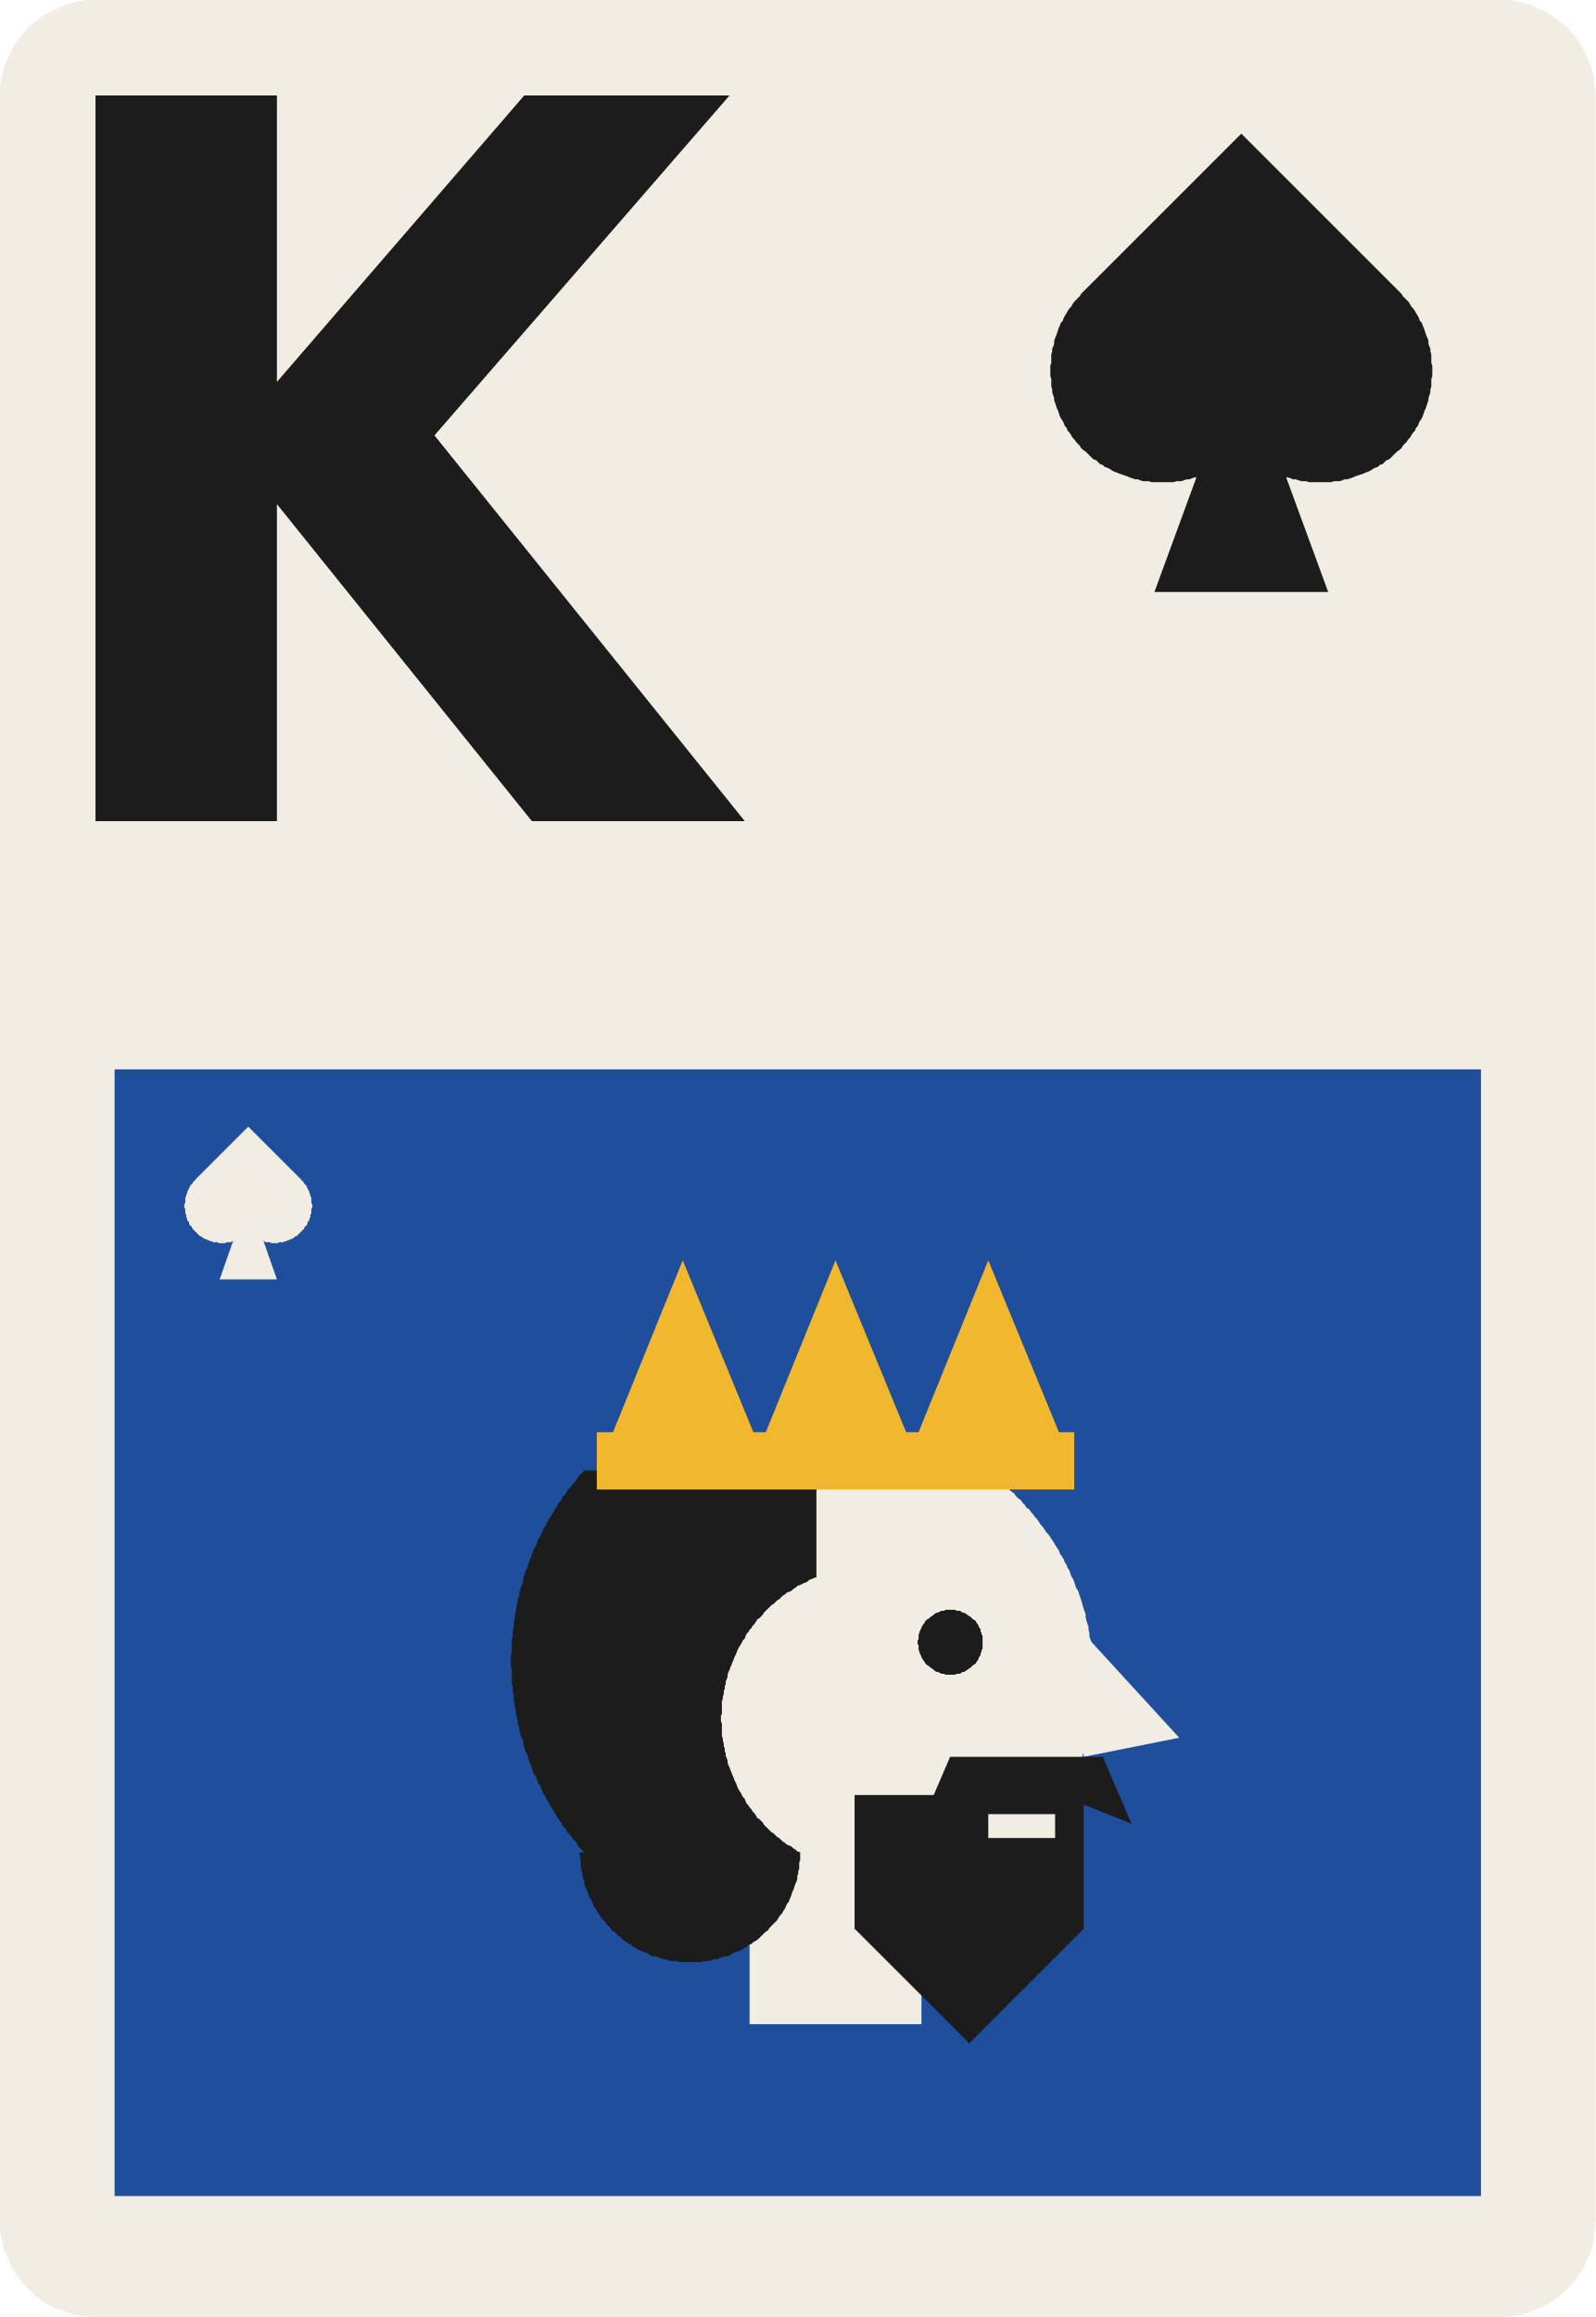
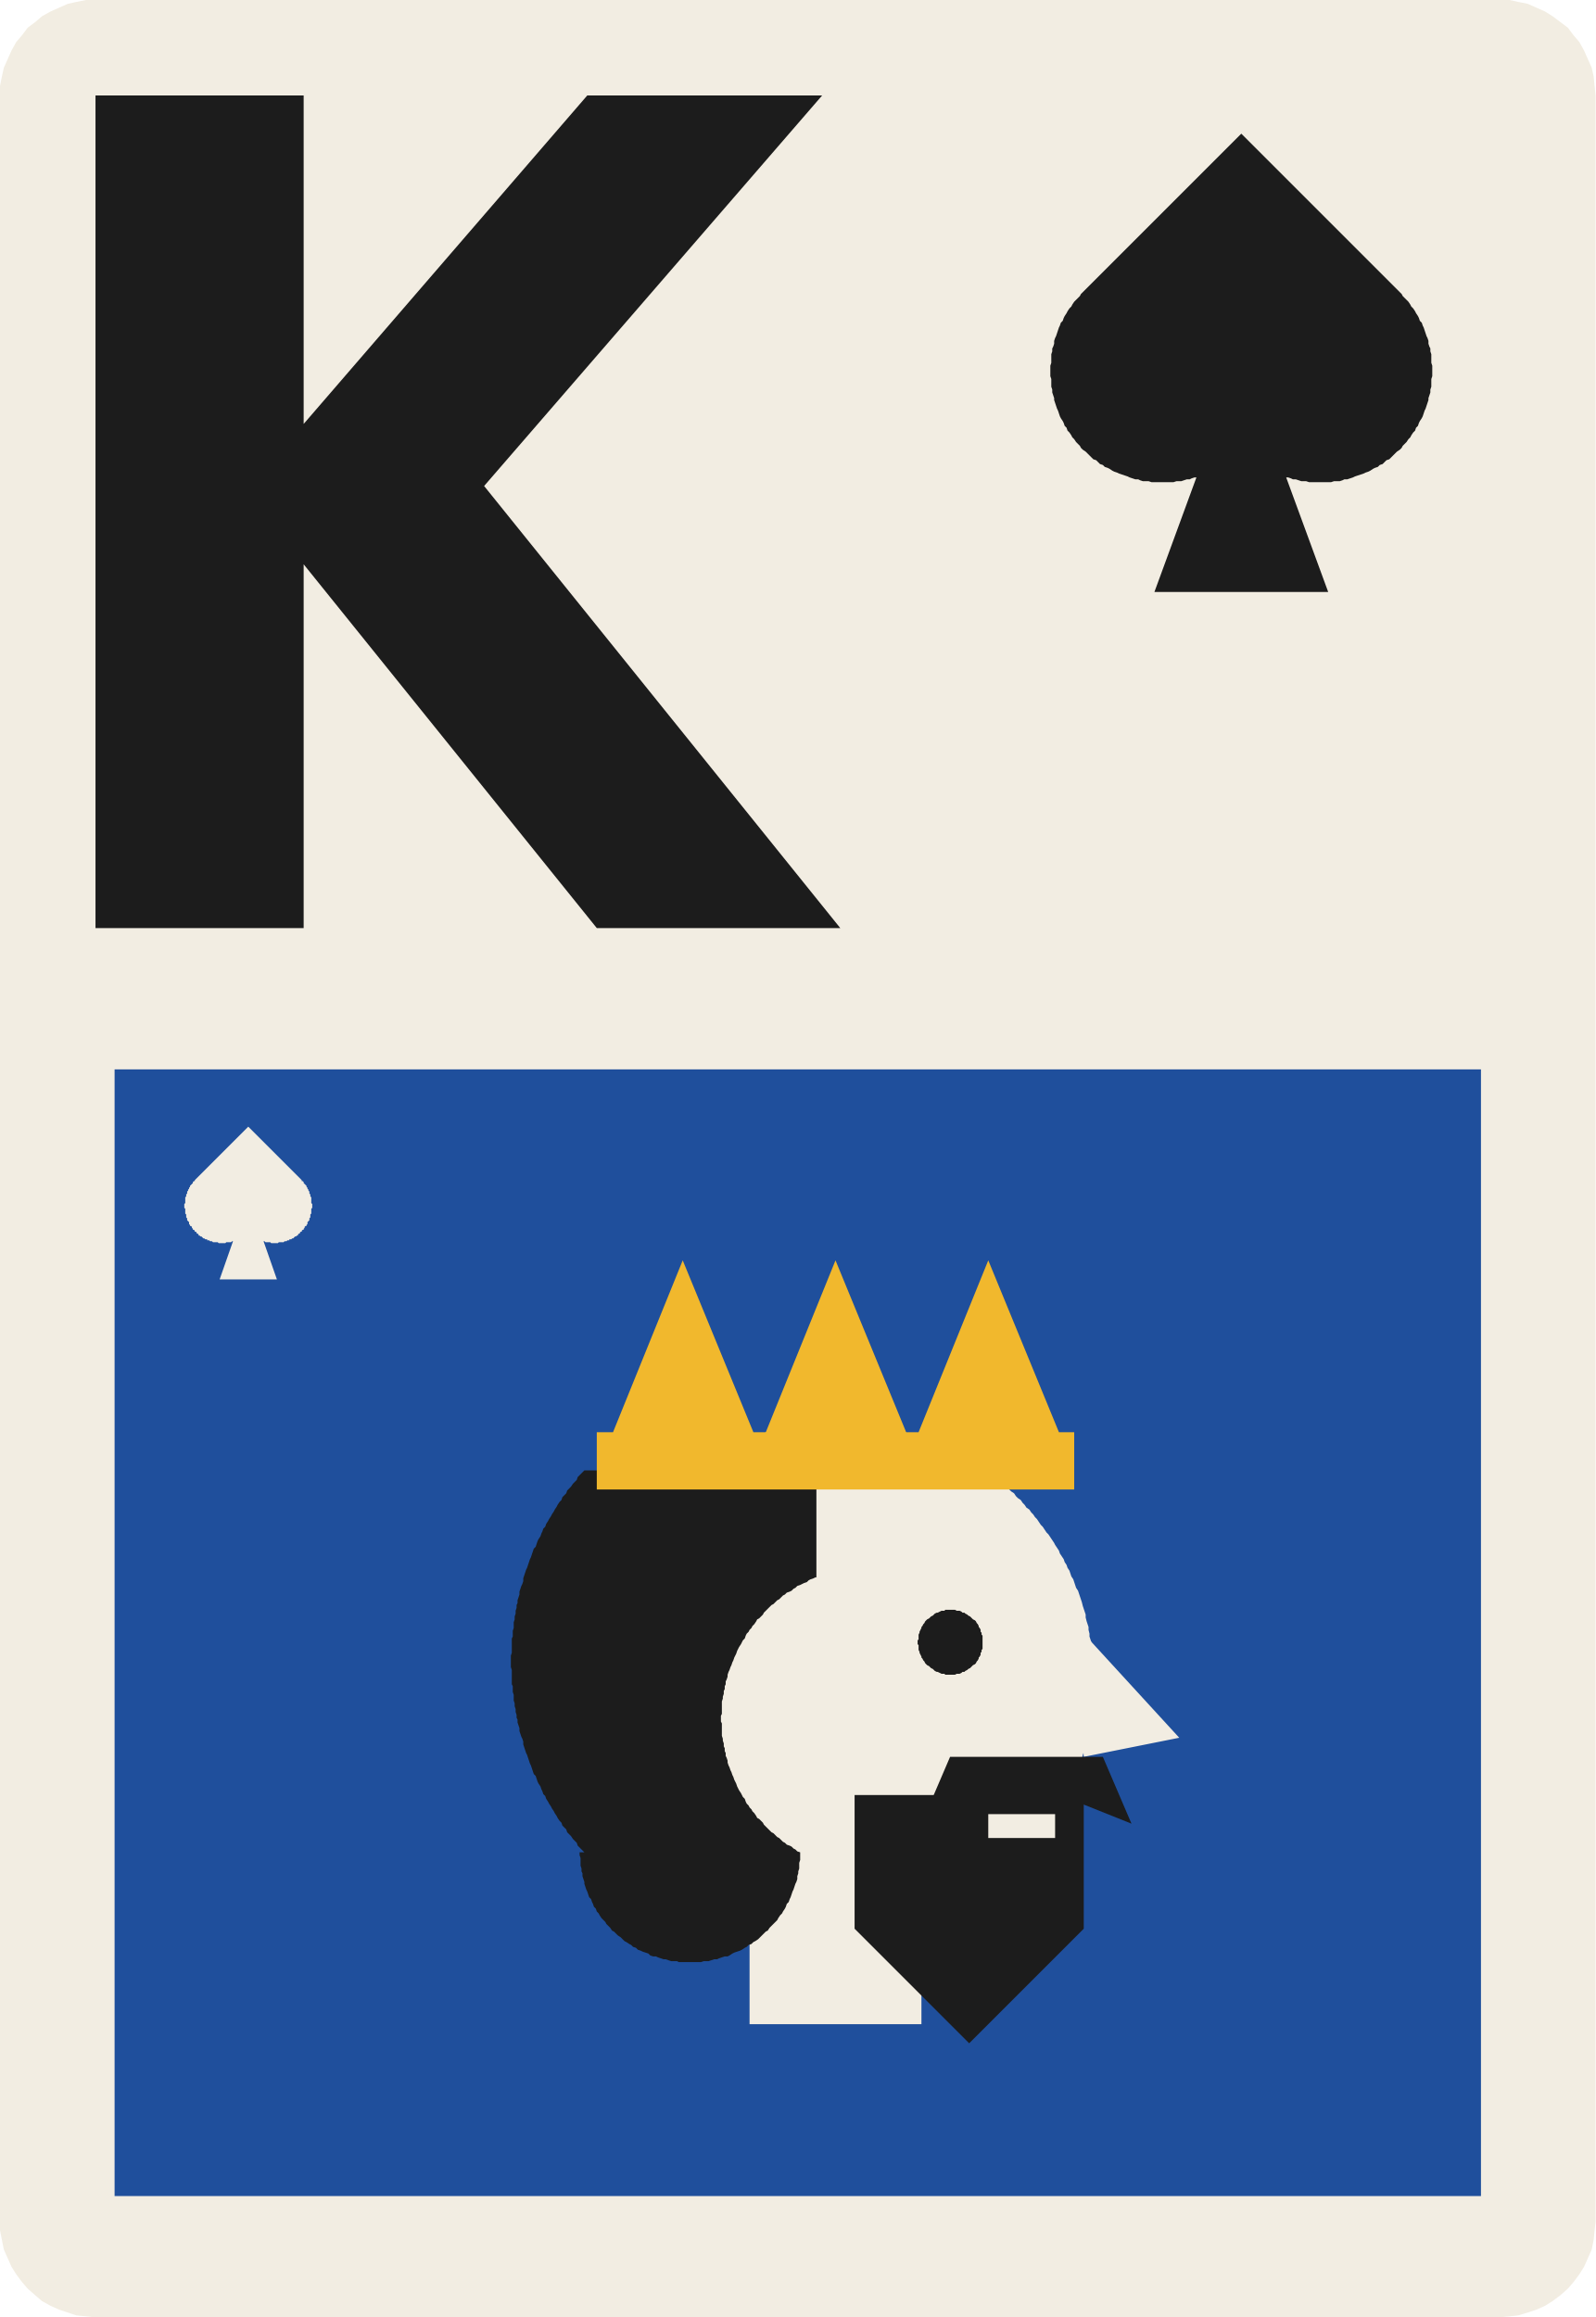
<svg xmlns="http://www.w3.org/2000/svg" width="16pt" height="23.237pt" viewBox="0 0 167.087 242.667">
  <path fill="#f2ede2" fill-rule="evenodd" d="M167.1 10.0 167.0 9.0 166.9 8.0 166.7 7.1 166.3 6.2 165.9 5.3 165.4 4.4 164.8 3.7 164.2 2.9 163.4 2.3 162.6 1.7 161.8 1.2 160.9 0.8 160.0 0.4 159.0 0.2 158.1 0.0 157.1 0.0 10.0 0.0 9.0 0.0 8.0 0.2 7.1 0.4 6.2 0.8 5.3 1.2 4.4 1.7 3.7 2.3 2.9 2.9 2.3 3.7 1.7 4.4 1.2 5.3 0.8 6.2 0.4 7.1 0.2 8.0 0.0 9.0 0.0 10.0 0.0 232.7 0.0 233.6 0.2 234.6 0.4 235.6 0.8 236.5 1.2 237.4 1.7 238.2 2.3 239.0 2.9 239.7 3.7 240.4 4.4 241.0 5.3 241.5 6.2 241.9 7.1 242.2 8.0 242.5 9.0 242.6 10.0 242.7 157.1 242.7 158.1 242.6 159.0 242.5 160.0 242.2 160.9 241.9 161.8 241.5 162.6 241.0 163.4 240.4 164.2 239.7 164.8 239.0 165.4 238.2 165.9 237.4 166.3 236.5 166.7 235.6 166.9 234.6 167.0 233.6 167.1 232.7Z" />
  <path fill="#1f4f9c" fill-rule="evenodd" d="M155.1 112.0 155.1 230.0 12.0 230.0 12.0 112.0Z" />
  <path fill="#f2ede2" fill-rule="evenodd" d="M96.5 194.0 96.5 212.0 78.5 212.0 78.5 194.0Z" />
  <path fill="#f2ede2" fill-rule="evenodd" d="M114.5 176.0 114.5 175.7 114.5 175.3 114.5 175.0 114.5 174.7 114.5 174.3 114.5 174.0 114.4 173.7 114.4 173.4 114.4 173.0 114.3 172.7 114.3 172.4 114.3 172.0 114.2 171.7 114.1 171.4 114.1 171.1 114.0 170.7 114.0 170.4 113.9 170.1 113.8 169.8 113.7 169.4 113.7 169.1 113.6 168.8 113.5 168.5 113.4 168.2 113.3 167.8 113.2 167.5 113.1 167.2 113.0 166.9 112.9 166.6 112.7 166.3 112.6 166.0 112.5 165.7 112.4 165.4 112.2 165.1 112.1 164.8 112.0 164.5 111.8 164.2 111.7 163.9 111.5 163.6 111.4 163.3 111.2 163.0 111.0 162.7 110.9 162.4 110.7 162.1 110.5 161.8 110.4 161.6 110.2 161.3 110.0 161.0 109.8 160.7 109.6 160.5 109.4 160.2 109.2 159.9 109.0 159.7 108.8 159.4 108.6 159.1 108.4 158.9 108.2 158.6 108.0 158.4 107.8 158.1 107.5 157.9 107.3 157.6 107.1 157.4 106.9 157.1 106.6 156.9 106.4 156.7 106.2 156.4 105.9 156.2 105.7 156.0 105.4 155.8 105.2 155.6 104.9 155.3 104.7 155.1 104.4 154.9 104.2 154.7 103.9 154.5 103.6 154.3 103.4 154.1 103.1 153.9 102.8 153.7 102.5 153.6 102.3 153.4 102.0 153.2 101.7 153.0 101.4 152.8 101.1 152.7 100.9 152.5 100.6 152.3 100.3 152.2 100.0 152.0 99.7 151.9 99.4 151.7 99.1 151.6 98.8 151.5 98.5 151.3 98.2 151.2 97.9 151.1 97.6 150.9 97.3 150.8 97.0 150.7 96.6 150.6 96.3 150.5 96.0 150.4 95.7 150.3 95.4 150.2 95.1 150.1 94.7 150.0 94.4 149.9 94.1 149.8 93.8 149.7 93.5 149.7 93.1 149.6 92.8 149.5 92.5 149.5 92.2 149.4 91.8 149.3 91.5 149.3 91.2 149.2 90.8 149.2 90.5 149.2 90.2 149.1 89.9 149.1 89.5 149.1 89.2 149.1 88.9 149.0 88.5 149.0 88.2 149.0 87.9 149.0 87.5 149.0 87.2 149.0 86.9 149.0 86.5 149.0 86.2 149.0 85.9 149.1 85.6 149.1 85.2 149.1 84.9 149.1 84.6 149.2 84.2 149.2 83.9 149.2 83.6 149.3 83.3 149.3 82.9 149.4 82.6 149.5 82.3 149.5 82.0 149.6 81.6 149.7 81.3 149.7 81.0 149.8 80.7 149.9 80.3 150.0 80.0 150.1 79.7 150.2 79.4 150.3 79.1 150.4 78.8 150.5 78.4 150.6 78.1 150.7 77.8 150.8 77.5 150.9 77.2 151.1 76.9 151.2 76.6 151.3 76.3 151.5 76.0 151.6 75.7 151.7 75.4 151.9 75.1 152.0 74.8 152.2 74.5 152.3 74.2 152.5 73.9 152.7 73.7 152.8 73.4 153.0 73.1 153.2 72.8 153.4 72.5 153.6 72.3 153.7 72.0 153.9 71.7 154.1 71.5 154.3 71.2 154.5 70.9 154.7 70.7 154.9 70.4 155.1 70.2 155.3 69.9 155.6 69.7 155.8 69.4 156.0 69.2 156.2 68.9 156.4 68.7 156.7 68.5 156.9 68.2 157.1 68.0 157.4 67.8 157.6 67.5 157.9 67.3 158.1 67.1 158.4 66.9 158.6 66.7 158.9 66.5 159.1 66.3 159.4 66.1 159.7 65.9 159.9 65.7 160.2 65.5 160.5 65.3 160.7 65.1 161.0 64.9 161.3 64.7 161.6 64.6 161.8 64.4 162.1 64.2 162.4 64.1 162.7 63.9 163.0 63.7 163.3 63.6 163.6 63.4 163.9 63.3 164.2 63.1 164.5 63.0 164.8 62.9 165.1 62.7 165.4 62.6 165.7 62.5 166.0 62.4 166.3 62.2 166.6 62.1 166.9 62.0 167.2 61.9 167.5 61.8 167.8 61.7 168.2 61.6 168.5 61.5 168.8 61.4 169.1 61.4 169.4 61.3 169.8 61.2 170.1 61.1 170.4 61.1 170.7 61.0 171.1 60.9 171.4 60.9 171.7 60.8 172.0 60.8 172.4 60.7 172.7 60.7 173.0 60.7 173.4 60.6 173.7 60.6 174.0 60.6 174.3 60.6 174.7 60.6 175.0 60.6 175.3 60.5 175.7 60.5 176.0 60.5 176.3 60.6 176.7 60.6 177.0 60.6 177.3 60.6 177.7 60.6 178.0 60.6 178.3 60.7 178.6 60.7 179.0 60.7 179.3 60.8 179.6 60.8 180.0 60.9 180.3 60.9 180.6 61.0 180.9 61.1 181.3 61.1 181.6 61.2 181.9 61.3 182.2 61.4 182.6 61.4 182.9 61.5 183.2 61.6 183.5 61.7 183.8 61.8 184.2 61.9 184.5 62.0 184.8 62.1 185.1 62.2 185.4 62.4 185.7 62.5 186.0 62.6 186.3 62.7 186.6 62.9 186.9 63.0 187.2 63.1 187.5 63.3 187.8 63.4 188.1 63.6 188.4 63.7 188.7 63.9 189.0 64.1 189.3 64.2 189.6 64.4 189.9 64.6 190.2 64.7 190.4 64.9 190.7 65.1 191.0 65.3 191.3 65.5 191.5 65.7 191.8 65.9 192.1 66.1 192.3 66.3 192.6 66.5 192.9 66.7 193.1 66.9 193.4 67.1 193.6 67.3 193.9 67.5 194.1 67.8 194.4 68.0 194.6 68.2 194.9 68.5 195.1 68.7 195.3 68.9 195.6 69.2 195.8 69.4 196.0 69.7 196.2 69.9 196.4 70.2 196.7 70.4 196.9 70.7 197.1 70.9 197.3 71.2 197.5 71.5 197.7 71.7 197.9 72.0 198.1 72.3 198.3 72.5 198.4 72.8 198.6 73.1 198.8 73.4 199.0 73.7 199.2 73.9 199.3 74.2 199.5 74.5 199.7 74.8 199.8 75.1 200.0 75.4 200.1 75.7 200.3 76.0 200.4 76.3 200.5 76.6 200.7 76.9 200.8 77.2 200.9 77.5 201.1 77.8 201.2 78.1 201.3 78.4 201.4 78.8 201.5 79.1 201.6 79.4 201.7 79.7 201.8 80.0 201.9 80.3 202.0 80.7 202.1 81.0 202.2 81.3 202.3 81.6 202.3 82.0 202.4 82.3 202.5 82.6 202.5 82.9 202.6 83.3 202.7 83.6 202.7 83.9 202.8 84.2 202.8 84.6 202.8 84.9 202.9 85.2 202.9 85.6 202.9 85.9 202.9 86.2 203.0 86.5 203.0 86.9 203.0 87.2 203.0 87.5 203.0 87.9 203.0 88.2 203.0 88.5 203.0 88.9 203.0 89.2 202.9 89.5 202.9 89.9 202.9 90.2 202.9 90.5 202.8 90.8 202.8 91.2 202.8 91.5 202.7 91.8 202.7 92.2 202.6 92.5 202.5 92.8 202.5 93.1 202.4 93.5 202.3 93.8 202.3 94.1 202.2 94.4 202.1 94.7 202.0 95.1 201.9 95.4 201.8 95.7 201.7 96.0 201.6 96.3 201.5 96.6 201.4 97.0 201.3 97.3 201.2 97.6 201.1 97.9 200.9 98.2 200.8 98.5 200.7 98.8 200.5 99.1 200.4 99.4 200.3 99.7 200.1 100.0 200.0 100.3 199.8 100.6 199.7 100.9 199.5 101.1 199.3 101.4 199.2 101.7 199.0 102.0 198.8 102.3 198.6 102.5 198.4 102.8 198.3 103.1 198.1 103.4 197.9 103.6 197.7 103.9 197.5 104.2 197.3 104.4 197.1 104.7 196.9 104.9 196.7 105.2 196.4 105.4 196.2 105.7 196.0 105.9 195.8 106.2 195.6 106.4 195.3 106.6 195.1 106.9 194.9 107.1 194.6 107.3 194.4 107.5 194.1 107.8 193.9 108.0 193.6 108.2 193.4 108.4 193.1 108.6 192.9 108.8 192.6 109.0 192.3 109.2 192.1 109.4 191.8 109.6 191.5 109.8 191.3 110.0 191.0 110.2 190.7 110.4 190.4 110.5 190.2 110.7 189.9 110.9 189.6 111.0 189.3 111.2 189.0 111.4 188.7 111.5 188.4 111.7 188.1 111.8 187.8 112.0 187.5 112.1 187.2 112.2 186.9 112.4 186.6 112.5 186.3 112.6 186.0 112.7 185.7 112.9 185.4 113.0 185.1 113.1 184.8 113.2 184.5 113.3 184.2 113.4 183.8 113.5 183.5 113.6 183.2 113.7 182.9 113.7 182.6 113.8 182.2 113.9 181.9 114.0 181.6 114.0 181.3 114.1 180.9 114.1 180.6 114.2 180.3 114.3 180.0 114.3 179.6 114.3 179.3 114.4 179.0 114.4 178.6 114.4 178.3 114.5 178.0 114.5 177.7 114.5 177.3 114.5 177.0 114.5 176.7 114.5 176.3Z" />
  <path fill="#f2ede2" fill-rule="evenodd" d="M112.5 170.0 123.5 182.0 113.5 184.0Z" />
  <path fill="#1c1c1c" fill-rule="evenodd" d="M102.9 172.0 102.9 171.8 102.9 171.7 102.9 171.5 102.9 171.3 102.8 171.2 102.8 171.0 102.7 170.9 102.7 170.7 102.6 170.5 102.5 170.4 102.5 170.3 102.4 170.1 102.3 170.0 102.2 169.8 102.1 169.7 101.9 169.6 101.8 169.5 101.7 169.4 101.6 169.3 101.4 169.2 101.3 169.1 101.1 169.0 101.0 168.9 100.8 168.9 100.7 168.8 100.5 168.7 100.4 168.7 100.2 168.7 100.0 168.6 99.9 168.6 99.7 168.6 99.5 168.6 99.4 168.6 99.2 168.6 99.0 168.6 98.9 168.7 98.7 168.7 98.6 168.7 98.4 168.8 98.2 168.9 98.1 168.9 97.9 169.0 97.8 169.1 97.7 169.2 97.5 169.3 97.4 169.4 97.3 169.5 97.1 169.6 97.0 169.7 96.9 169.8 96.8 170.0 96.7 170.1 96.6 170.3 96.5 170.4 96.5 170.5 96.4 170.7 96.3 170.9 96.3 171.0 96.2 171.2 96.2 171.3 96.2 171.5 96.2 171.7 96.1 171.8 96.1 172.0 96.1 172.2 96.2 172.3 96.2 172.5 96.2 172.7 96.2 172.8 96.3 173.0 96.3 173.1 96.4 173.3 96.5 173.5 96.5 173.6 96.6 173.7 96.7 173.9 96.8 174.0 96.9 174.2 97.0 174.3 97.1 174.4 97.3 174.5 97.4 174.6 97.5 174.7 97.7 174.8 97.8 174.9 97.9 175.0 98.1 175.1 98.2 175.1 98.4 175.2 98.6 175.3 98.7 175.3 98.9 175.3 99.0 175.4 99.2 175.4 99.4 175.4 99.5 175.4 99.7 175.4 99.9 175.4 100.0 175.4 100.2 175.3 100.4 175.3 100.5 175.3 100.7 175.2 100.8 175.1 101.0 175.1 101.1 175.0 101.3 174.9 101.4 174.8 101.6 174.7 101.7 174.6 101.8 174.5 101.9 174.4 102.1 174.3 102.2 174.2 102.3 174.0 102.4 173.9 102.5 173.7 102.5 173.6 102.6 173.5 102.7 173.3 102.7 173.1 102.8 173.0 102.8 172.8 102.9 172.7 102.9 172.5 102.9 172.3 102.9 172.2Z" />
  <path fill="#1c1c1c" fill-rule="evenodd" d="M60.7 154.5 60.5 154.7 60.4 155.0 60.2 155.2 60.0 155.4 59.8 155.7 59.6 155.9 59.4 156.1 59.3 156.4 59.1 156.6 58.9 156.8 58.8 157.1 58.6 157.3 58.4 157.6 58.3 157.8 58.1 158.1 58.0 158.3 57.8 158.6 57.7 158.8 57.5 159.1 57.4 159.3 57.2 159.6 57.1 159.9 56.9 160.1 56.8 160.4 56.7 160.6 56.6 160.9 56.4 161.2 56.3 161.4 56.2 161.7 56.1 162.0 55.9 162.2 55.8 162.5 55.7 162.8 55.6 163.1 55.5 163.3 55.4 163.6 55.3 163.9 55.2 164.2 55.1 164.4 55.0 164.7 54.9 165.0 54.8 165.3 54.8 165.6 54.7 165.9 54.6 166.1 54.5 166.4 54.4 166.7 54.4 167.0 54.3 167.3 54.2 167.6 54.2 167.9 54.1 168.1 54.1 168.4 54.0 168.7 54.0 169.0 53.9 169.3 53.9 169.6 53.8 169.9 53.8 170.2 53.8 170.5 53.7 170.8 53.7 171.1 53.7 171.4 53.6 171.6 53.6 171.9 53.6 172.2 53.6 172.5 53.6 172.8 53.6 173.1 53.5 173.4 53.5 173.7 53.5 174.0 53.5 174.3 53.5 174.6 53.6 174.9 53.6 175.2 53.6 175.5 53.6 175.8 53.6 176.1 53.6 176.4 53.7 176.6 53.7 176.9 53.7 177.2 53.8 177.5 53.8 177.8 53.8 178.1 53.9 178.4 53.9 178.7 54.0 179.0 54.0 179.3 54.1 179.6 54.1 179.9 54.2 180.1 54.2 180.4 54.3 180.7 54.4 181.0 54.4 181.3 54.5 181.6 54.6 181.9 54.7 182.1 54.8 182.4 54.8 182.7 54.9 183.0 55.0 183.3 55.1 183.6 55.2 183.8 55.3 184.1 55.4 184.4 55.5 184.7 55.6 184.9 55.7 185.2 55.8 185.5 55.9 185.8 56.1 186.0 56.2 186.3 56.3 186.6 56.4 186.8 56.6 187.1 56.7 187.4 56.8 187.6 56.9 187.9 57.1 188.1 57.2 188.4 57.4 188.7 57.5 188.9 57.7 189.2 57.8 189.4 58.0 189.7 58.1 189.9 58.3 190.2 58.4 190.4 58.6 190.7 58.8 190.9 58.9 191.2 59.1 191.4 59.3 191.6 59.4 191.9 59.6 192.1 59.8 192.3 60.0 192.6 60.2 192.8 60.4 193.0 60.5 193.3 60.7 193.5 60.9 193.7 61.1 193.9 61.2 194.0 60.7 194.0 60.7 194.3 60.8 194.6 60.8 194.8 60.8 195.1 60.8 195.4 60.9 195.7 60.9 196.0 61.0 196.2 61.0 196.5 61.1 196.8 61.2 197.1 61.2 197.3 61.3 197.6 61.4 197.9 61.5 198.1 61.6 198.4 61.7 198.7 61.9 198.9 62.0 199.2 62.1 199.4 62.2 199.7 62.4 199.9 62.5 200.2 62.7 200.4 62.8 200.6 63.0 200.9 63.2 201.1 63.4 201.3 63.5 201.5 63.7 201.7 63.9 201.9 64.1 202.2 64.3 202.3 64.5 202.5 64.7 202.7 65.0 202.9 65.2 203.1 65.4 203.3 65.6 203.4 65.9 203.6 66.1 203.7 66.3 203.9 66.6 204.0 66.8 204.2 67.1 204.3 67.3 204.4 67.6 204.5 67.9 204.6 68.1 204.8 68.4 204.9 68.7 204.9 68.9 205.0 69.2 205.1 69.5 205.2 69.7 205.2 70.0 205.3 70.3 205.4 70.6 205.4 70.9 205.4 71.1 205.5 71.4 205.5 71.7 205.5 72.0 205.5 72.3 205.5 72.6 205.5 72.8 205.5 73.1 205.5 73.4 205.5 73.7 205.4 74.0 205.4 74.2 205.4 74.5 205.3 74.8 205.2 75.1 205.2 75.3 205.1 75.6 205.0 75.9 204.9 76.2 204.9 76.4 204.8 76.7 204.6 76.9 204.5 77.2 204.4 77.5 204.3 77.7 204.2 78.0 204.0 78.2 203.9 78.4 203.7 78.7 203.6 78.9 203.4 79.1 203.3 79.4 203.1 79.6 202.9 79.8 202.7 80.0 202.5 80.2 202.3 80.4 202.2 80.6 201.9 80.8 201.7 81.0 201.5 81.2 201.3 81.4 201.1 81.5 200.9 81.7 200.6 81.9 200.4 82.0 200.2 82.2 199.9 82.3 199.7 82.4 199.4 82.6 199.2 82.7 198.9 82.8 198.7 82.9 198.4 83.0 198.1 83.1 197.9 83.2 197.6 83.3 197.3 83.4 197.1 83.5 196.8 83.5 196.5 83.6 196.2 83.6 196.0 83.7 195.7 83.7 195.4 83.7 195.1 83.8 194.8 83.8 194.6 83.8 194.3 83.8 194.0 83.8 194.0 83.5 193.9 83.3 193.7 83.1 193.6 82.9 193.4 82.7 193.3 82.4 193.2 82.2 193.0 82.0 192.9 81.8 192.7 81.6 192.5 81.4 192.4 81.2 192.2 81.0 192.0 80.8 191.9 80.6 191.7 80.4 191.5 80.2 191.3 80.0 191.1 79.9 190.9 79.7 190.7 79.5 190.5 79.3 190.4 79.2 190.2 79.0 189.9 78.8 189.7 78.7 189.5 78.5 189.3 78.4 189.1 78.2 188.9 78.1 188.7 78.0 188.4 77.8 188.2 77.7 188.0 77.6 187.8 77.4 187.5 77.3 187.3 77.2 187.1 77.1 186.8 77.0 186.6 76.9 186.4 76.8 186.1 76.7 185.9 76.6 185.6 76.5 185.4 76.4 185.1 76.3 184.9 76.2 184.6 76.2 184.4 76.1 184.1 76.0 183.9 76.0 183.6 75.9 183.4 75.9 183.1 75.8 182.9 75.8 182.6 75.7 182.3 75.7 182.1 75.6 181.8 75.6 181.6 75.6 181.3 75.6 181.0 75.6 180.8 75.6 180.5 75.5 180.3 75.5 180.0 75.5 179.7 75.6 179.5 75.6 179.2 75.6 179.0 75.6 178.7 75.6 178.4 75.6 178.2 75.7 177.9 75.7 177.7 75.8 177.4 75.8 177.1 75.9 176.9 75.9 176.6 76.0 176.4 76.0 176.1 76.1 175.9 76.2 175.6 76.2 175.4 76.3 175.1 76.4 174.9 76.5 174.6 76.6 174.4 76.7 174.1 76.8 173.9 76.9 173.6 77.0 173.4 77.1 173.2 77.2 172.9 77.3 172.7 77.4 172.5 77.6 172.2 77.7 172.0 77.8 171.8 78.0 171.6 78.1 171.3 78.2 171.1 78.4 170.9 78.5 170.7 78.7 170.5 78.8 170.3 79.0 170.1 79.2 169.8 79.3 169.6 79.5 169.5 79.7 169.3 79.9 169.1 80.0 168.9 80.2 168.7 80.4 168.5 80.6 168.3 80.8 168.1 81.0 168.0 81.2 167.8 81.4 167.6 81.6 167.5 81.8 167.3 82.0 167.1 82.2 167.0 82.4 166.8 82.7 166.7 82.9 166.6 83.1 166.4 83.3 166.3 83.5 166.1 83.8 166.0 84.0 165.9 84.2 165.8 84.5 165.7 84.7 165.5 84.9 165.4 85.2 165.3 85.4 165.2 85.5 165.2 85.5 154.0 61.2 154.0 61.1 154.1 60.9 154.3Z" />
  <path fill="#f1b82d" fill-rule="evenodd" d="M64.2 150.0 62.5 150.0 62.5 154.0 62.5 156.0 112.5 156.0 112.5 154.0 112.5 150.0 110.9 150.0 103.5 132.0 96.2 150.0 94.9 150.0 87.5 132.0 80.2 150.0 78.9 150.0 71.5 132.0Z" />
  <path fill="#1c1c1c" fill-rule="evenodd" d="M89.5 188.0 113.5 188.0 113.5 202.0 101.5 214.0 89.5 202.0Z" />
  <path fill="#1c1c1c" fill-rule="evenodd" d="M96.5 191.0 99.5 184.0 115.5 184.0 118.5 191.0 113.5 189.0 101.5 189.0Z" />
  <path fill="#f2ede2" fill-rule="evenodd" d="M110.5 190.0 110.5 192.5 103.5 192.5 103.5 190.0Z" />
  <path fill="#f2ede2" fill-rule="evenodd" d="M27.6 130.0 27.7 130.0 27.8 130.1 27.9 130.1 28.0 130.1 28.1 130.1 28.2 130.1 28.3 130.1 28.4 130.2 28.5 130.2 28.6 130.2 28.7 130.2 28.8 130.2 28.9 130.2 29.0 130.2 29.0 130.2 29.1 130.2 29.2 130.1 29.3 130.1 29.4 130.1 29.5 130.1 29.6 130.1 29.7 130.1 29.8 130.0 29.9 130.0 30.0 130.0 30.1 129.9 30.2 129.9 30.3 129.9 30.3 129.8 30.4 129.8 30.5 129.8 30.6 129.7 30.7 129.7 30.8 129.6 30.8 129.6 30.9 129.5 31.0 129.5 31.1 129.4 31.2 129.4 31.2 129.3 31.3 129.2 31.4 129.2 31.4 129.1 31.5 129.0 31.6 129.0 31.6 128.9 31.7 128.8 31.8 128.8 31.8 128.7 31.9 128.6 31.9 128.5 32.0 128.4 32.1 128.4 32.1 128.3 32.2 128.2 32.2 128.1 32.2 128.0 32.3 127.9 32.3 127.9 32.4 127.8 32.4 127.7 32.4 127.6 32.5 127.5 32.5 127.4 32.5 127.3 32.5 127.2 32.6 127.1 32.6 127.0 32.6 126.9 32.6 126.8 32.6 126.8 32.6 126.7 32.6 126.6 32.7 126.5 32.7 126.4 32.7 126.3 32.7 126.2 32.7 126.1 32.6 126.0 32.6 125.9 32.6 125.8 32.6 125.7 32.6 125.6 32.6 125.5 32.6 125.4 32.5 125.3 32.5 125.2 32.5 125.1 32.5 125.1 32.4 125.0 32.4 124.9 32.4 124.8 32.3 124.7 32.3 124.6 32.2 124.5 32.2 124.4 32.2 124.4 32.1 124.3 32.1 124.2 32.0 124.1 31.9 124.0 31.9 124.0 31.8 123.9 31.8 123.8 31.7 123.7 31.6 123.7 31.6 123.6 31.5 123.5 31.5 123.5 31.5 123.5 26.0 118.0 20.5 123.5 20.5 123.5 20.5 123.5 20.4 123.6 20.4 123.7 20.3 123.7 20.2 123.8 20.2 123.9 20.1 124.0 20.1 124.0 20.0 124.1 19.9 124.2 19.9 124.3 19.8 124.4 19.8 124.4 19.8 124.5 19.7 124.6 19.7 124.7 19.6 124.8 19.6 124.9 19.6 125.0 19.5 125.1 19.5 125.1 19.5 125.2 19.5 125.3 19.4 125.4 19.4 125.5 19.4 125.6 19.4 125.7 19.4 125.8 19.4 125.9 19.4 126.0 19.3 126.1 19.3 126.2 19.3 126.3 19.3 126.4 19.3 126.5 19.4 126.6 19.4 126.7 19.4 126.8 19.4 126.8 19.4 126.9 19.4 127.0 19.4 127.1 19.5 127.2 19.5 127.3 19.5 127.4 19.5 127.5 19.6 127.6 19.6 127.7 19.6 127.8 19.7 127.9 19.7 127.9 19.8 128.0 19.8 128.1 19.8 128.2 19.9 128.3 19.9 128.4 20.0 128.4 20.1 128.5 20.1 128.6 20.2 128.7 20.2 128.8 20.3 128.8 20.4 128.9 20.4 129.0 20.5 129.0 20.6 129.1 20.6 129.2 20.7 129.2 20.8 129.3 20.8 129.4 20.9 129.4 21.0 129.5 21.1 129.5 21.2 129.6 21.2 129.6 21.3 129.7 21.4 129.7 21.5 129.8 21.6 129.8 21.7 129.8 21.7 129.9 21.8 129.9 21.9 129.9 22.0 130.0 22.1 130.0 22.2 130.0 22.3 130.1 22.4 130.1 22.5 130.1 22.6 130.1 22.7 130.1 22.8 130.1 22.9 130.2 23.0 130.2 23.0 130.2 23.1 130.2 23.2 130.2 23.3 130.2 23.4 130.2 23.5 130.2 23.6 130.2 23.7 130.1 23.8 130.1 23.9 130.1 24.0 130.1 24.1 130.1 24.2 130.1 24.3 130.0 24.4 130.0 24.4 130.0 23.0 134.0 29.0 134.0 27.6 130.0Z" />
-   <path fill="#1c1c1c" fill-rule="evenodd" d="M29.0 40.0 29.0 10.0 10.0 10.0 10.0 86.0 29.0 86.0 29.0 52.8 55.7 86.0 78.0 86.0 45.5 45.6 76.4 10.0 54.9 10.0Z" />
+   <path fill="#1c1c1c" fill-rule="evenodd" d="M31.8 44.4 31.8 10.0 10.0 10.0 10.0 97.2 31.8 97.2 31.8 59.1 62.5 97.2 88.0 97.2 50.7 50.9 86.1 10.0 61.5 10.0Z" />
  <path fill="#1c1c1c" fill-rule="evenodd" d="M134.9 50.0 135.2 50.1 135.4 50.2 135.7 50.2 136.0 50.3 136.3 50.4 136.6 50.4 136.8 50.4 137.1 50.5 137.4 50.5 137.7 50.5 138.0 50.5 138.3 50.5 138.6 50.5 138.9 50.5 139.1 50.5 139.4 50.5 139.7 50.4 140.0 50.4 140.3 50.4 140.6 50.3 140.8 50.2 141.1 50.2 141.4 50.1 141.7 50.0 141.9 49.9 142.2 49.8 142.5 49.7 142.8 49.6 143.0 49.5 143.3 49.4 143.5 49.3 143.8 49.1 144.0 49.0 144.3 48.9 144.5 48.7 144.8 48.6 145.0 48.4 145.2 48.2 145.5 48.1 145.7 47.9 145.9 47.7 146.1 47.5 146.3 47.3 146.6 47.1 146.8 46.9 146.9 46.7 147.1 46.5 147.3 46.3 147.5 46.0 147.7 45.8 147.8 45.6 148.0 45.3 148.2 45.1 148.3 44.8 148.5 44.6 148.6 44.3 148.7 44.1 148.9 43.8 149.0 43.6 149.1 43.3 149.2 43.0 149.3 42.8 149.4 42.5 149.5 42.2 149.6 41.9 149.6 41.7 149.7 41.4 149.8 41.1 149.8 40.8 149.9 40.5 149.9 40.3 149.9 40.0 149.9 39.7 150.0 39.4 150.0 39.1 150.0 38.8 150.0 38.5 150.0 38.3 149.9 38.0 149.9 37.7 149.9 37.4 149.9 37.1 149.8 36.8 149.8 36.5 149.7 36.3 149.6 36.0 149.6 35.7 149.5 35.4 149.4 35.2 149.3 34.9 149.2 34.6 149.1 34.3 149.0 34.1 148.9 33.8 148.7 33.6 148.6 33.3 148.5 33.1 148.3 32.8 148.2 32.6 148.0 32.3 147.8 32.1 147.7 31.9 147.5 31.6 147.3 31.4 147.1 31.2 146.9 31.0 146.8 30.8 146.6 30.6 146.6 30.6 146.6 30.6 130.0 14.0 113.4 30.6 113.4 30.6 113.4 30.6 113.2 30.8 113.1 31.0 112.9 31.2 112.7 31.4 112.5 31.6 112.3 31.9 112.2 32.1 112.0 32.3 111.8 32.6 111.7 32.8 111.5 33.1 111.4 33.3 111.3 33.6 111.1 33.8 111.0 34.1 110.9 34.3 110.8 34.6 110.7 34.9 110.6 35.2 110.5 35.4 110.4 35.7 110.4 36.0 110.3 36.3 110.2 36.5 110.2 36.8 110.1 37.1 110.1 37.4 110.1 37.7 110.1 38.0 110.0 38.3 110.0 38.5 110.0 38.8 110.0 39.1 110.0 39.4 110.1 39.7 110.1 40.0 110.1 40.3 110.1 40.5 110.2 40.8 110.2 41.1 110.3 41.4 110.4 41.7 110.4 41.9 110.5 42.2 110.6 42.5 110.7 42.8 110.8 43.0 110.9 43.3 111.0 43.6 111.1 43.8 111.3 44.1 111.4 44.3 111.5 44.6 111.7 44.8 111.8 45.1 112.0 45.3 112.2 45.6 112.3 45.8 112.5 46.0 112.7 46.3 112.9 46.5 113.1 46.7 113.2 46.9 113.4 47.1 113.7 47.3 113.9 47.5 114.1 47.7 114.3 47.9 114.5 48.1 114.8 48.2 115.0 48.4 115.2 48.6 115.5 48.7 115.7 48.9 116.0 49.0 116.2 49.1 116.5 49.3 116.7 49.4 117.0 49.5 117.2 49.6 117.5 49.7 117.8 49.8 118.1 49.9 118.3 50.0 118.6 50.1 118.9 50.2 119.2 50.2 119.4 50.3 119.7 50.4 120.0 50.4 120.3 50.4 120.6 50.5 120.9 50.5 121.1 50.5 121.4 50.5 121.7 50.5 122.0 50.5 122.3 50.5 122.6 50.5 122.9 50.5 123.2 50.4 123.4 50.4 123.7 50.4 124.0 50.3 124.3 50.2 124.6 50.2 124.8 50.1 125.1 50.0 125.3 50.0 120.9 62.0 139.1 62.0 134.7 50.0Z" />
</svg>
